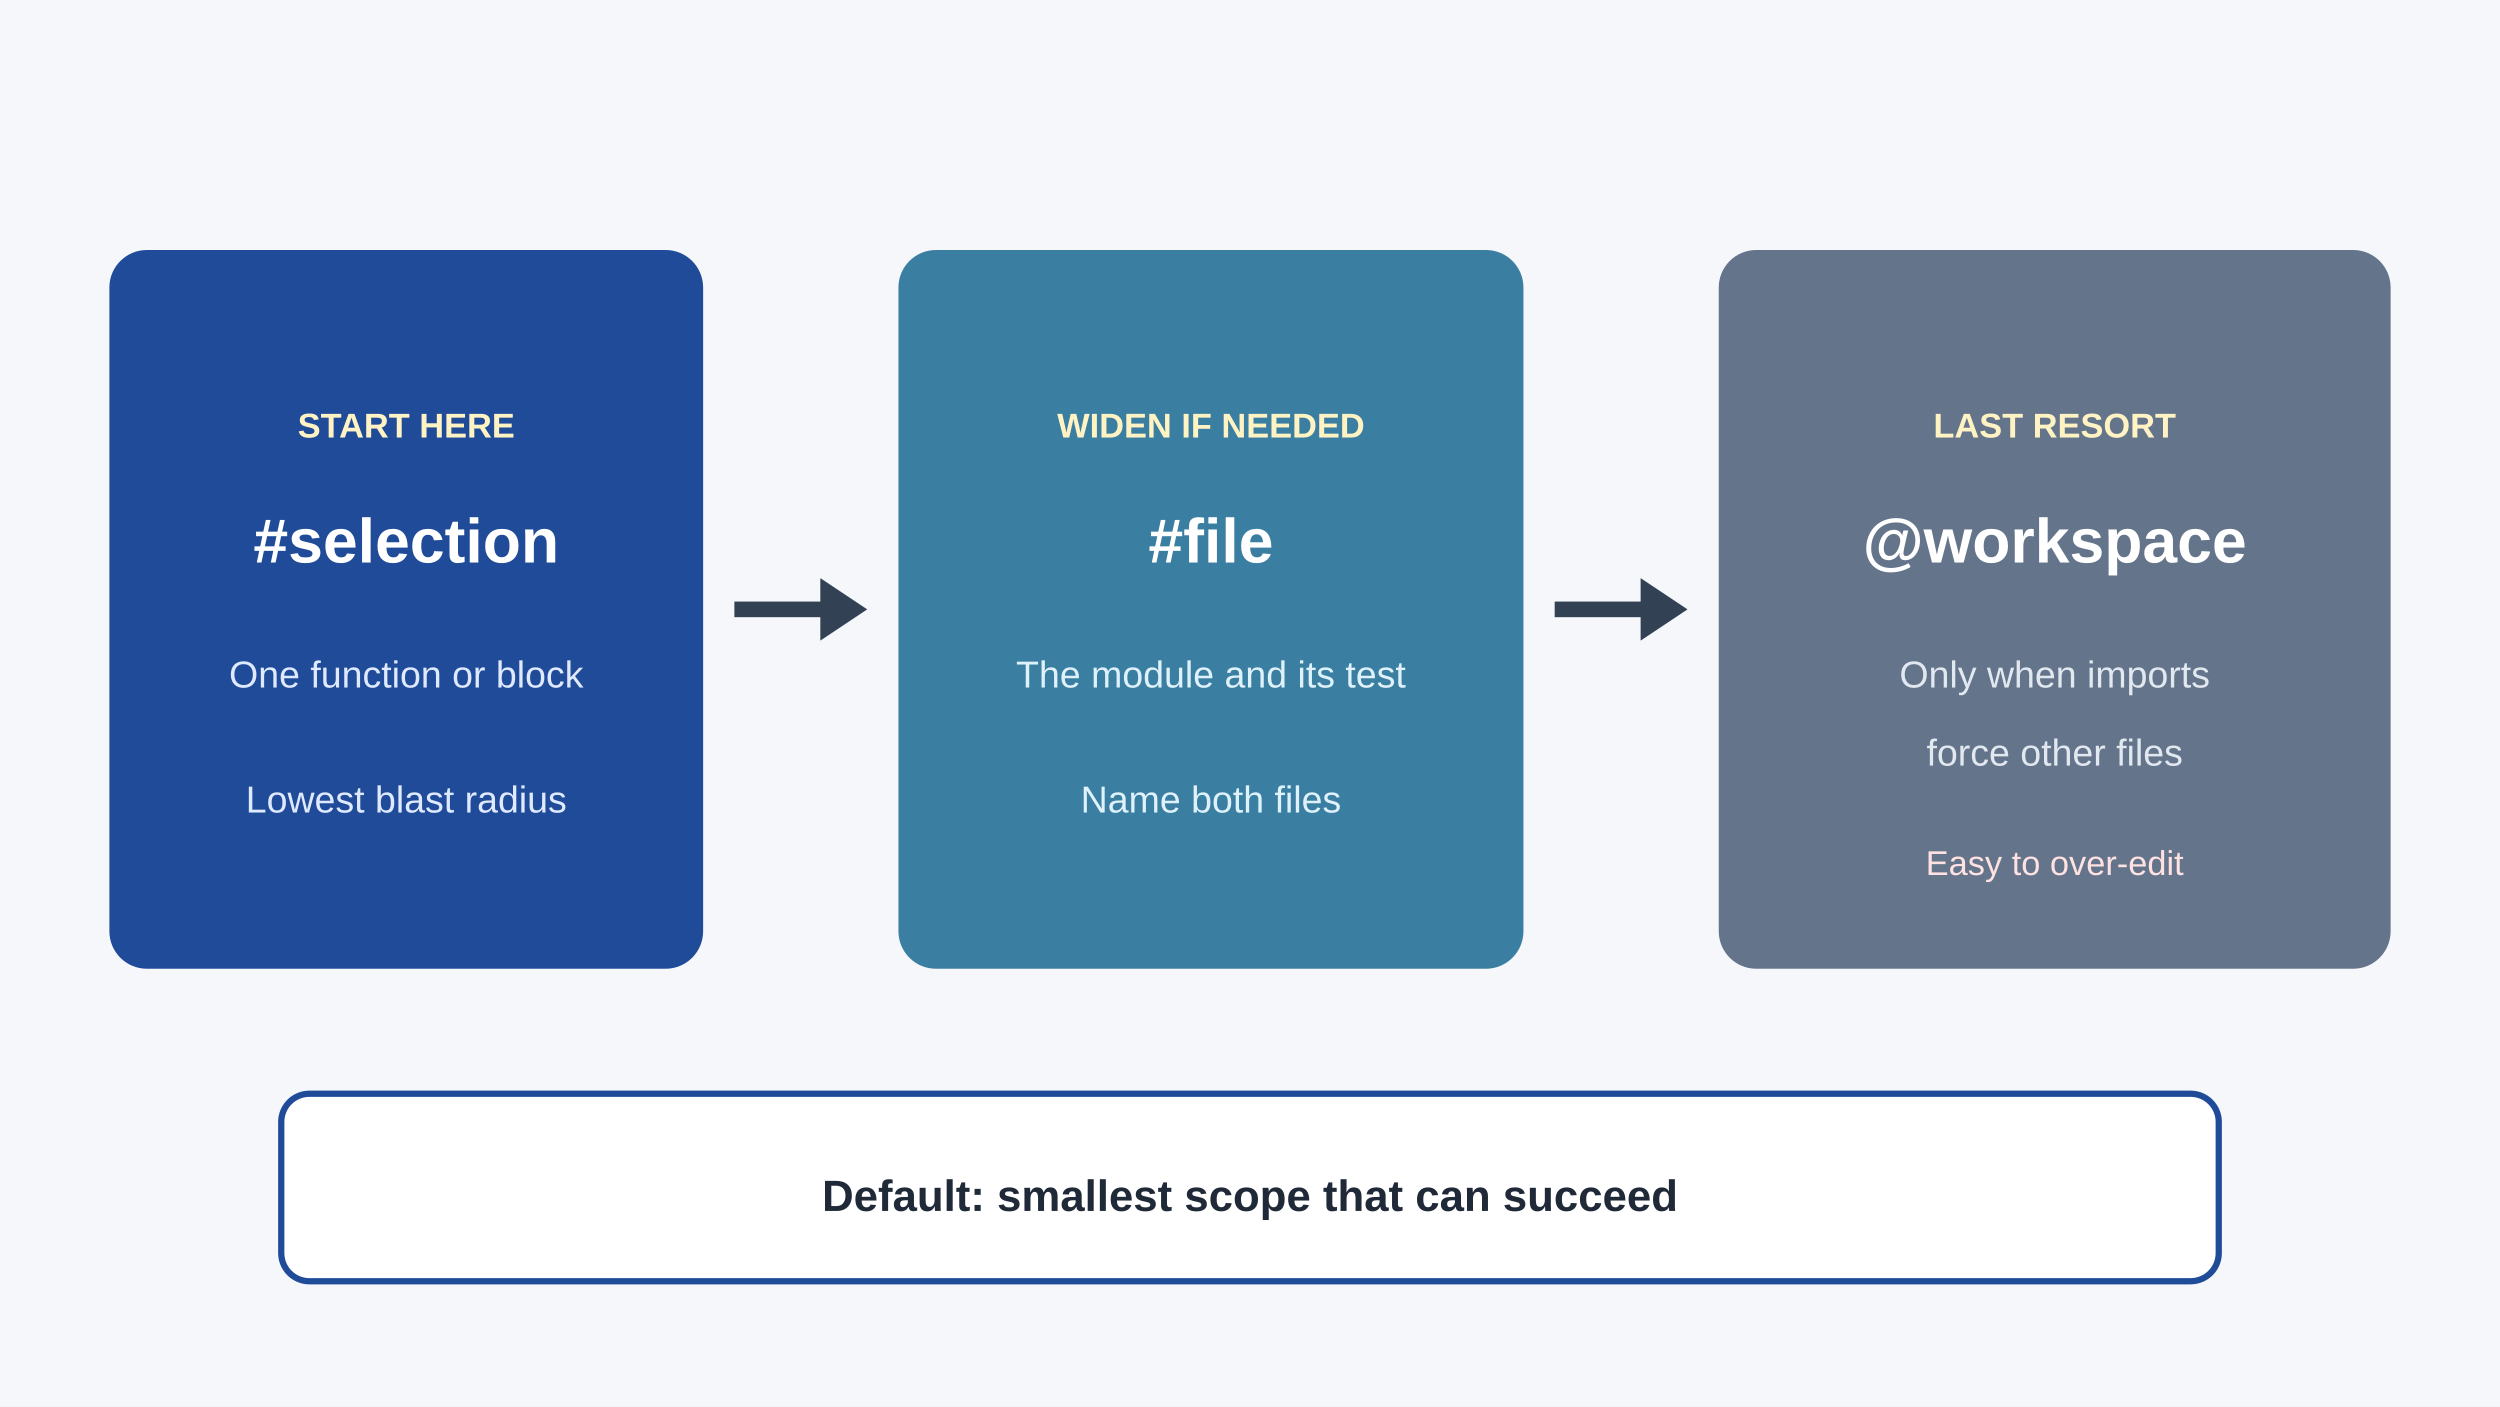
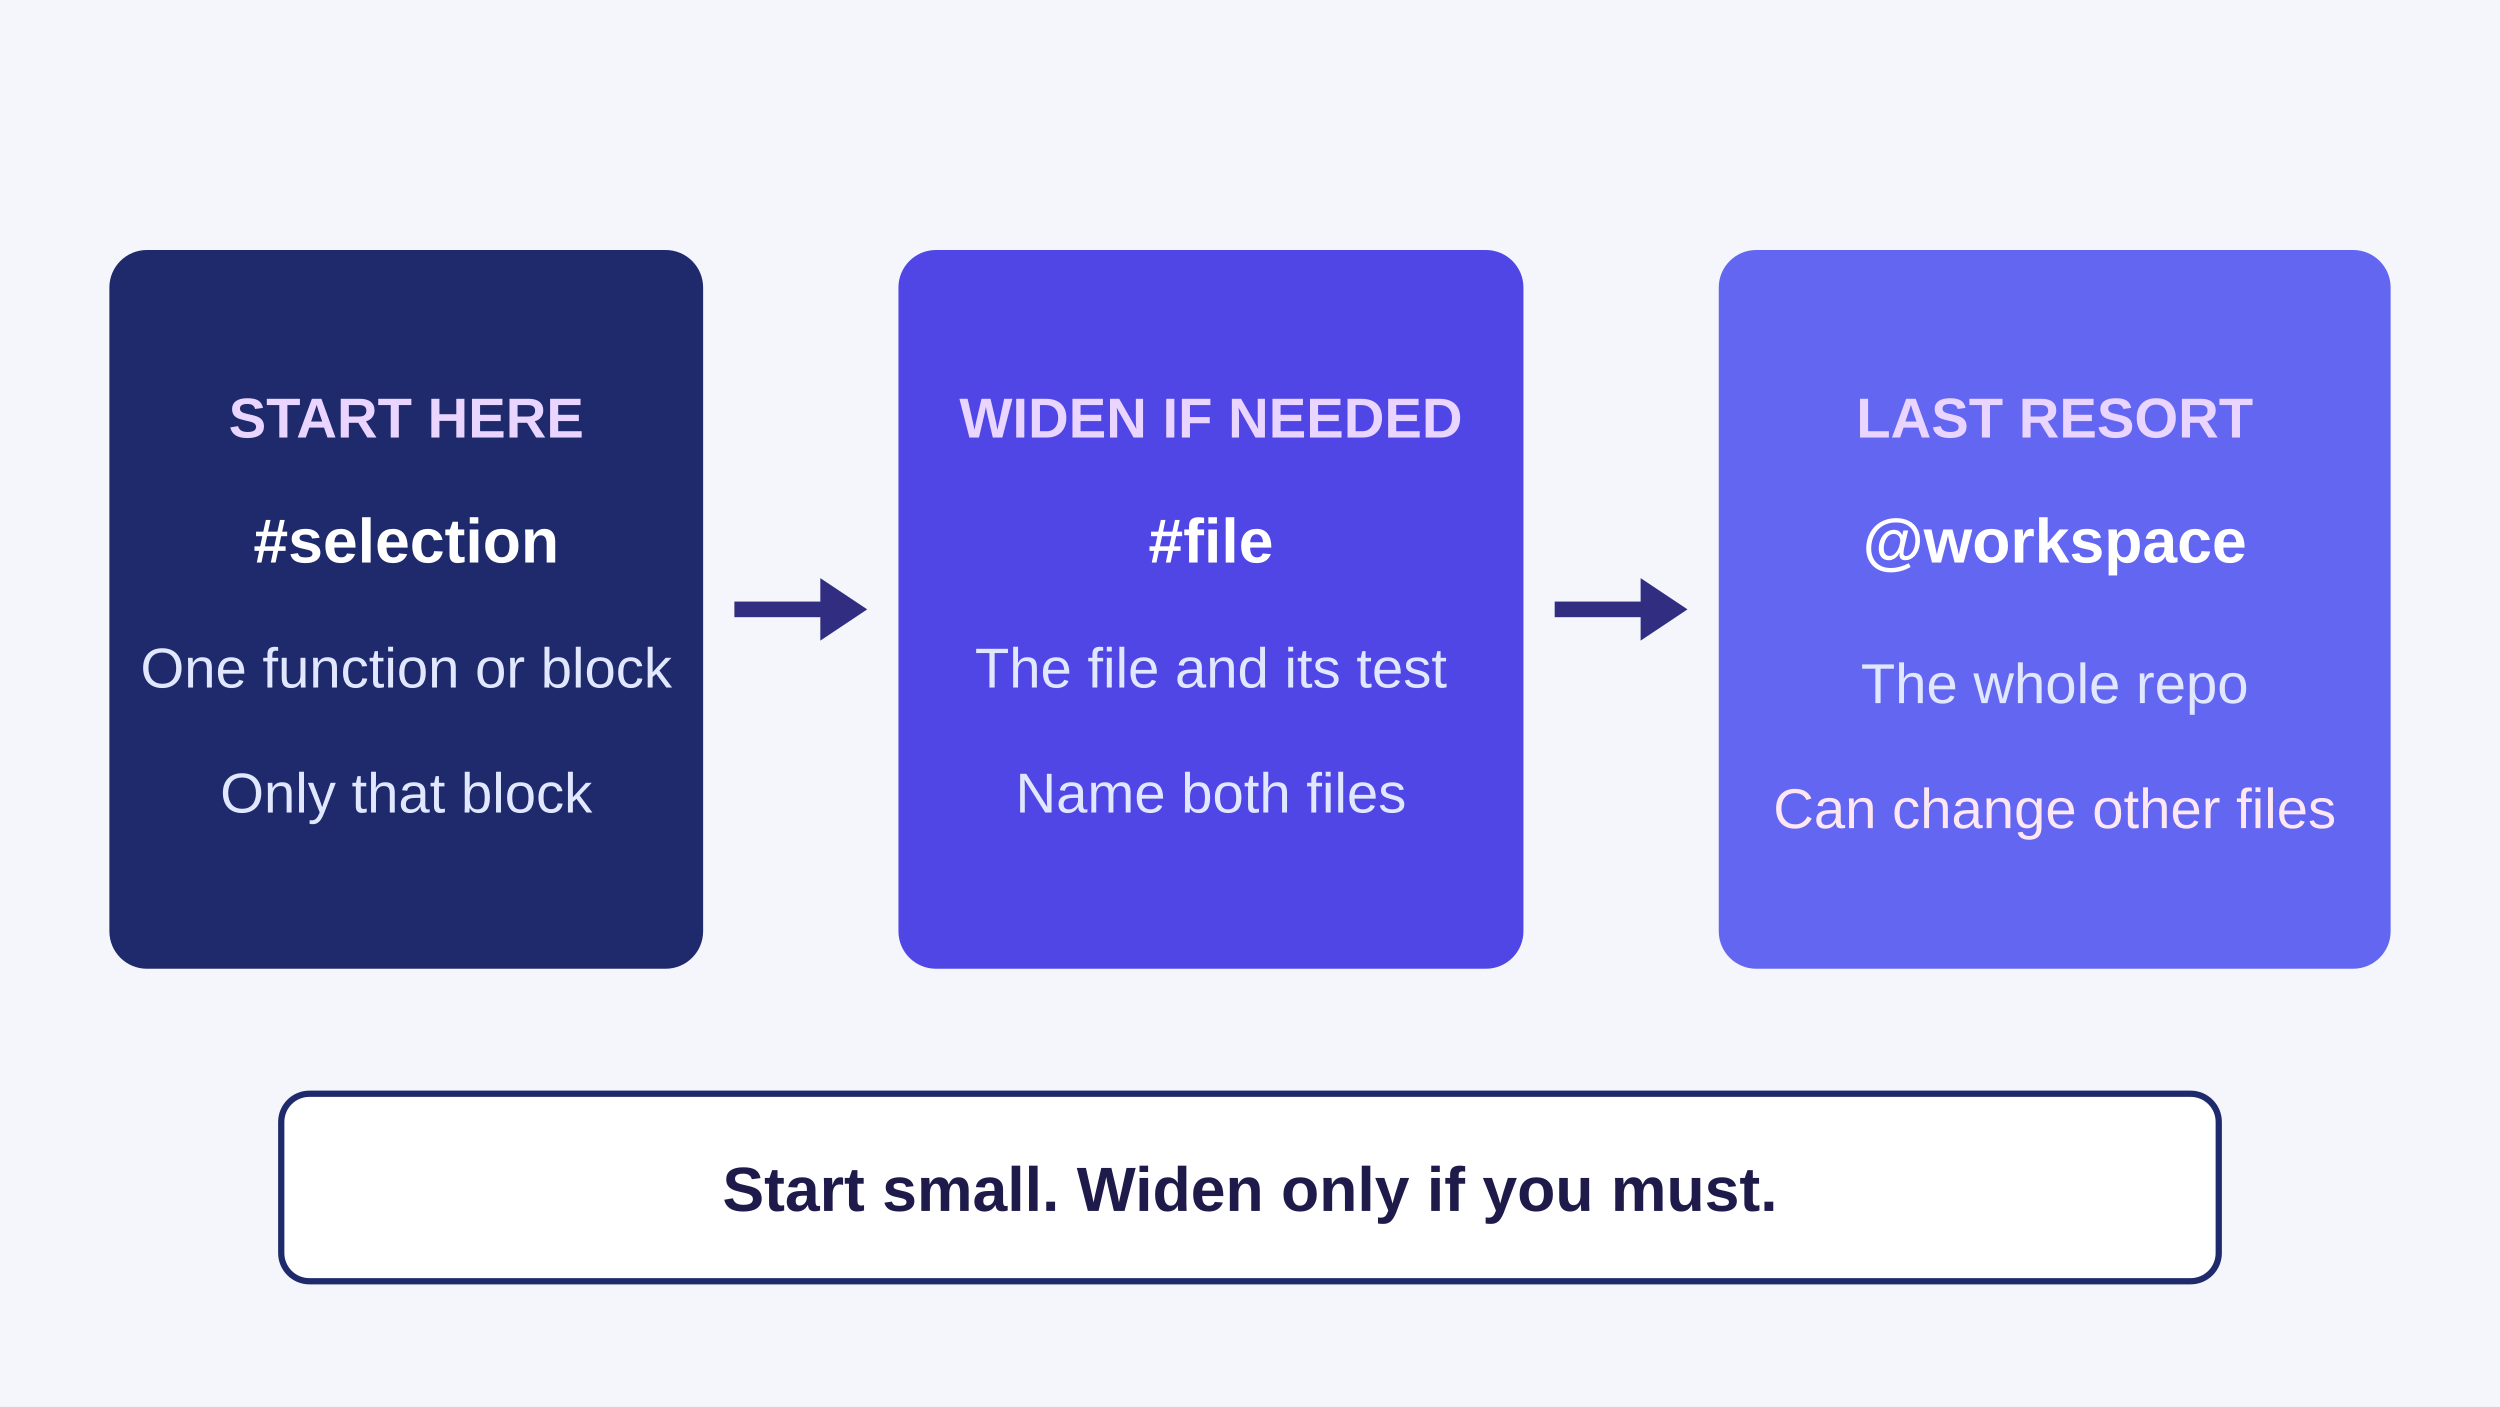
<svg xmlns="http://www.w3.org/2000/svg" viewBox="0 0 1600 900" role="img" aria-label="Start with selection, then file, then workspace">
-   <rect width="1600" height="900" fill="#f5f7fb" />
-   <rect x="70" y="160" width="380" height="460" rx="24" fill="#1f4b99" />
-   <text x="260" y="280" text-anchor="middle" fill="#fff3c4" font-family="Arial, Helvetica, sans-serif" font-size="22" font-weight="700">START HERE</text>
+   <rect width="1600" height="900" fill="#F4F6FB" />
+   <rect x="70" y="160" width="380" height="460" rx="24" fill="#1E2A6B" />
+   <text x="260" y="280" text-anchor="middle" fill="#E9D5FF" font-family="Arial, Helvetica, sans-serif" font-size="36" font-weight="700">START HERE</text>
  <text x="260" y="360" text-anchor="middle" fill="#ffffff" font-family="Arial, Helvetica, sans-serif" font-size="40" font-weight="700">#selection</text>
-   <text x="260" y="440" text-anchor="middle" fill="#dfe9ff" font-family="Arial, Helvetica, sans-serif" font-size="24">One function or block</text>
-   <text x="260" y="520" text-anchor="middle" fill="#dfe9ff" font-family="Arial, Helvetica, sans-serif" font-size="24">Lowest blast radius</text>
-   <path d="M470 390 H530" stroke="#334155" stroke-width="10" fill="none" />
-   <polygon points="555,390 525,370 525,410" fill="#334155" />
-   <rect x="575" y="160" width="400" height="460" rx="24" fill="#3a7ea1" />
-   <text x="775" y="280" text-anchor="middle" fill="#fff3c4" font-family="Arial, Helvetica, sans-serif" font-size="22" font-weight="700">WIDEN IF NEEDED</text>
+   <text x="260" y="440" text-anchor="middle" fill="#E0E7FF" font-family="Arial, Helvetica, sans-serif" font-size="36">One function or block</text>
+   <text x="260" y="520" text-anchor="middle" fill="#E0E7FF" font-family="Arial, Helvetica, sans-serif" font-size="36">Only that block</text>
+   <path d="M470 390 H530" stroke="#312E81" stroke-width="10" fill="none" />
+   <polygon points="555,390 525,370 525,410" fill="#312E81" />
+   <rect x="575" y="160" width="400" height="460" rx="24" fill="#4F46E5" />
+   <text x="775" y="280" text-anchor="middle" fill="#E9D5FF" font-family="Arial, Helvetica, sans-serif" font-size="36" font-weight="700">WIDEN IF NEEDED</text>
  <text x="775" y="360" text-anchor="middle" fill="#ffffff" font-family="Arial, Helvetica, sans-serif" font-size="40" font-weight="700">#file</text>
-   <text x="775" y="440" text-anchor="middle" fill="#dff2fb" font-family="Arial, Helvetica, sans-serif" font-size="24">The module and its test</text>
-   <text x="775" y="520" text-anchor="middle" fill="#dff2fb" font-family="Arial, Helvetica, sans-serif" font-size="24">Name both files</text>
-   <path d="M995 390 H1055" stroke="#334155" stroke-width="10" fill="none" />
-   <polygon points="1080,390 1050,370 1050,410" fill="#334155" />
-   <rect x="1100" y="160" width="430" height="460" rx="24" fill="#64748b" />
-   <text x="1315" y="280" text-anchor="middle" fill="#fff3c4" font-family="Arial, Helvetica, sans-serif" font-size="22" font-weight="700">LAST RESORT</text>
+   <text x="775" y="440" text-anchor="middle" fill="#E0E7FF" font-family="Arial, Helvetica, sans-serif" font-size="36">The file and its test</text>
+   <text x="775" y="520" text-anchor="middle" fill="#E0E7FF" font-family="Arial, Helvetica, sans-serif" font-size="36">Name both files</text>
+   <path d="M995 390 H1055" stroke="#312E81" stroke-width="10" fill="none" />
+   <polygon points="1080,390 1050,370 1050,410" fill="#312E81" />
+   <rect x="1100" y="160" width="430" height="460" rx="24" fill="#6366F1" />
+   <text x="1315" y="280" text-anchor="middle" fill="#E9D5FF" font-family="Arial, Helvetica, sans-serif" font-size="36" font-weight="700">LAST RESORT</text>
  <text x="1315" y="360" text-anchor="middle" fill="#ffffff" font-family="Arial, Helvetica, sans-serif" font-size="40" font-weight="700">@workspace</text>
-   <text x="1315" y="440" text-anchor="middle" fill="#e2e8f0" font-family="Arial, Helvetica, sans-serif" font-size="24">Only when imports</text>
-   <text x="1315" y="490" text-anchor="middle" fill="#e2e8f0" font-family="Arial, Helvetica, sans-serif" font-size="24">force other files</text>
-   <text x="1315" y="560" text-anchor="middle" fill="#fee2e2" font-family="Arial, Helvetica, sans-serif" font-size="22">Easy to over-edit</text>
-   <rect x="180" y="700" width="1240" height="120" rx="18" fill="#ffffff" stroke="#1f4b99" stroke-width="4" />
-   <text x="800" y="775" text-anchor="middle" fill="#1f2937" font-family="Arial, Helvetica, sans-serif" font-size="28" font-weight="700">Default: smallest scope that can succeed</text>
+   <text x="1315" y="450" text-anchor="middle" fill="#E0E7FF" font-family="Arial, Helvetica, sans-serif" font-size="36">The whole repo</text>
+   <text x="1315" y="530" text-anchor="middle" fill="#FCE7F3" font-family="Arial, Helvetica, sans-serif" font-size="36">Can change other files</text>
+   <rect x="180" y="700" width="1240" height="120" rx="18" fill="#ffffff" stroke="#1E2A6B" stroke-width="4" />
+   <text x="800" y="775" text-anchor="middle" fill="#1E1B4B" font-family="Arial, Helvetica, sans-serif" font-size="40" font-weight="700">Start small. Widen only if you must.</text>
</svg>
